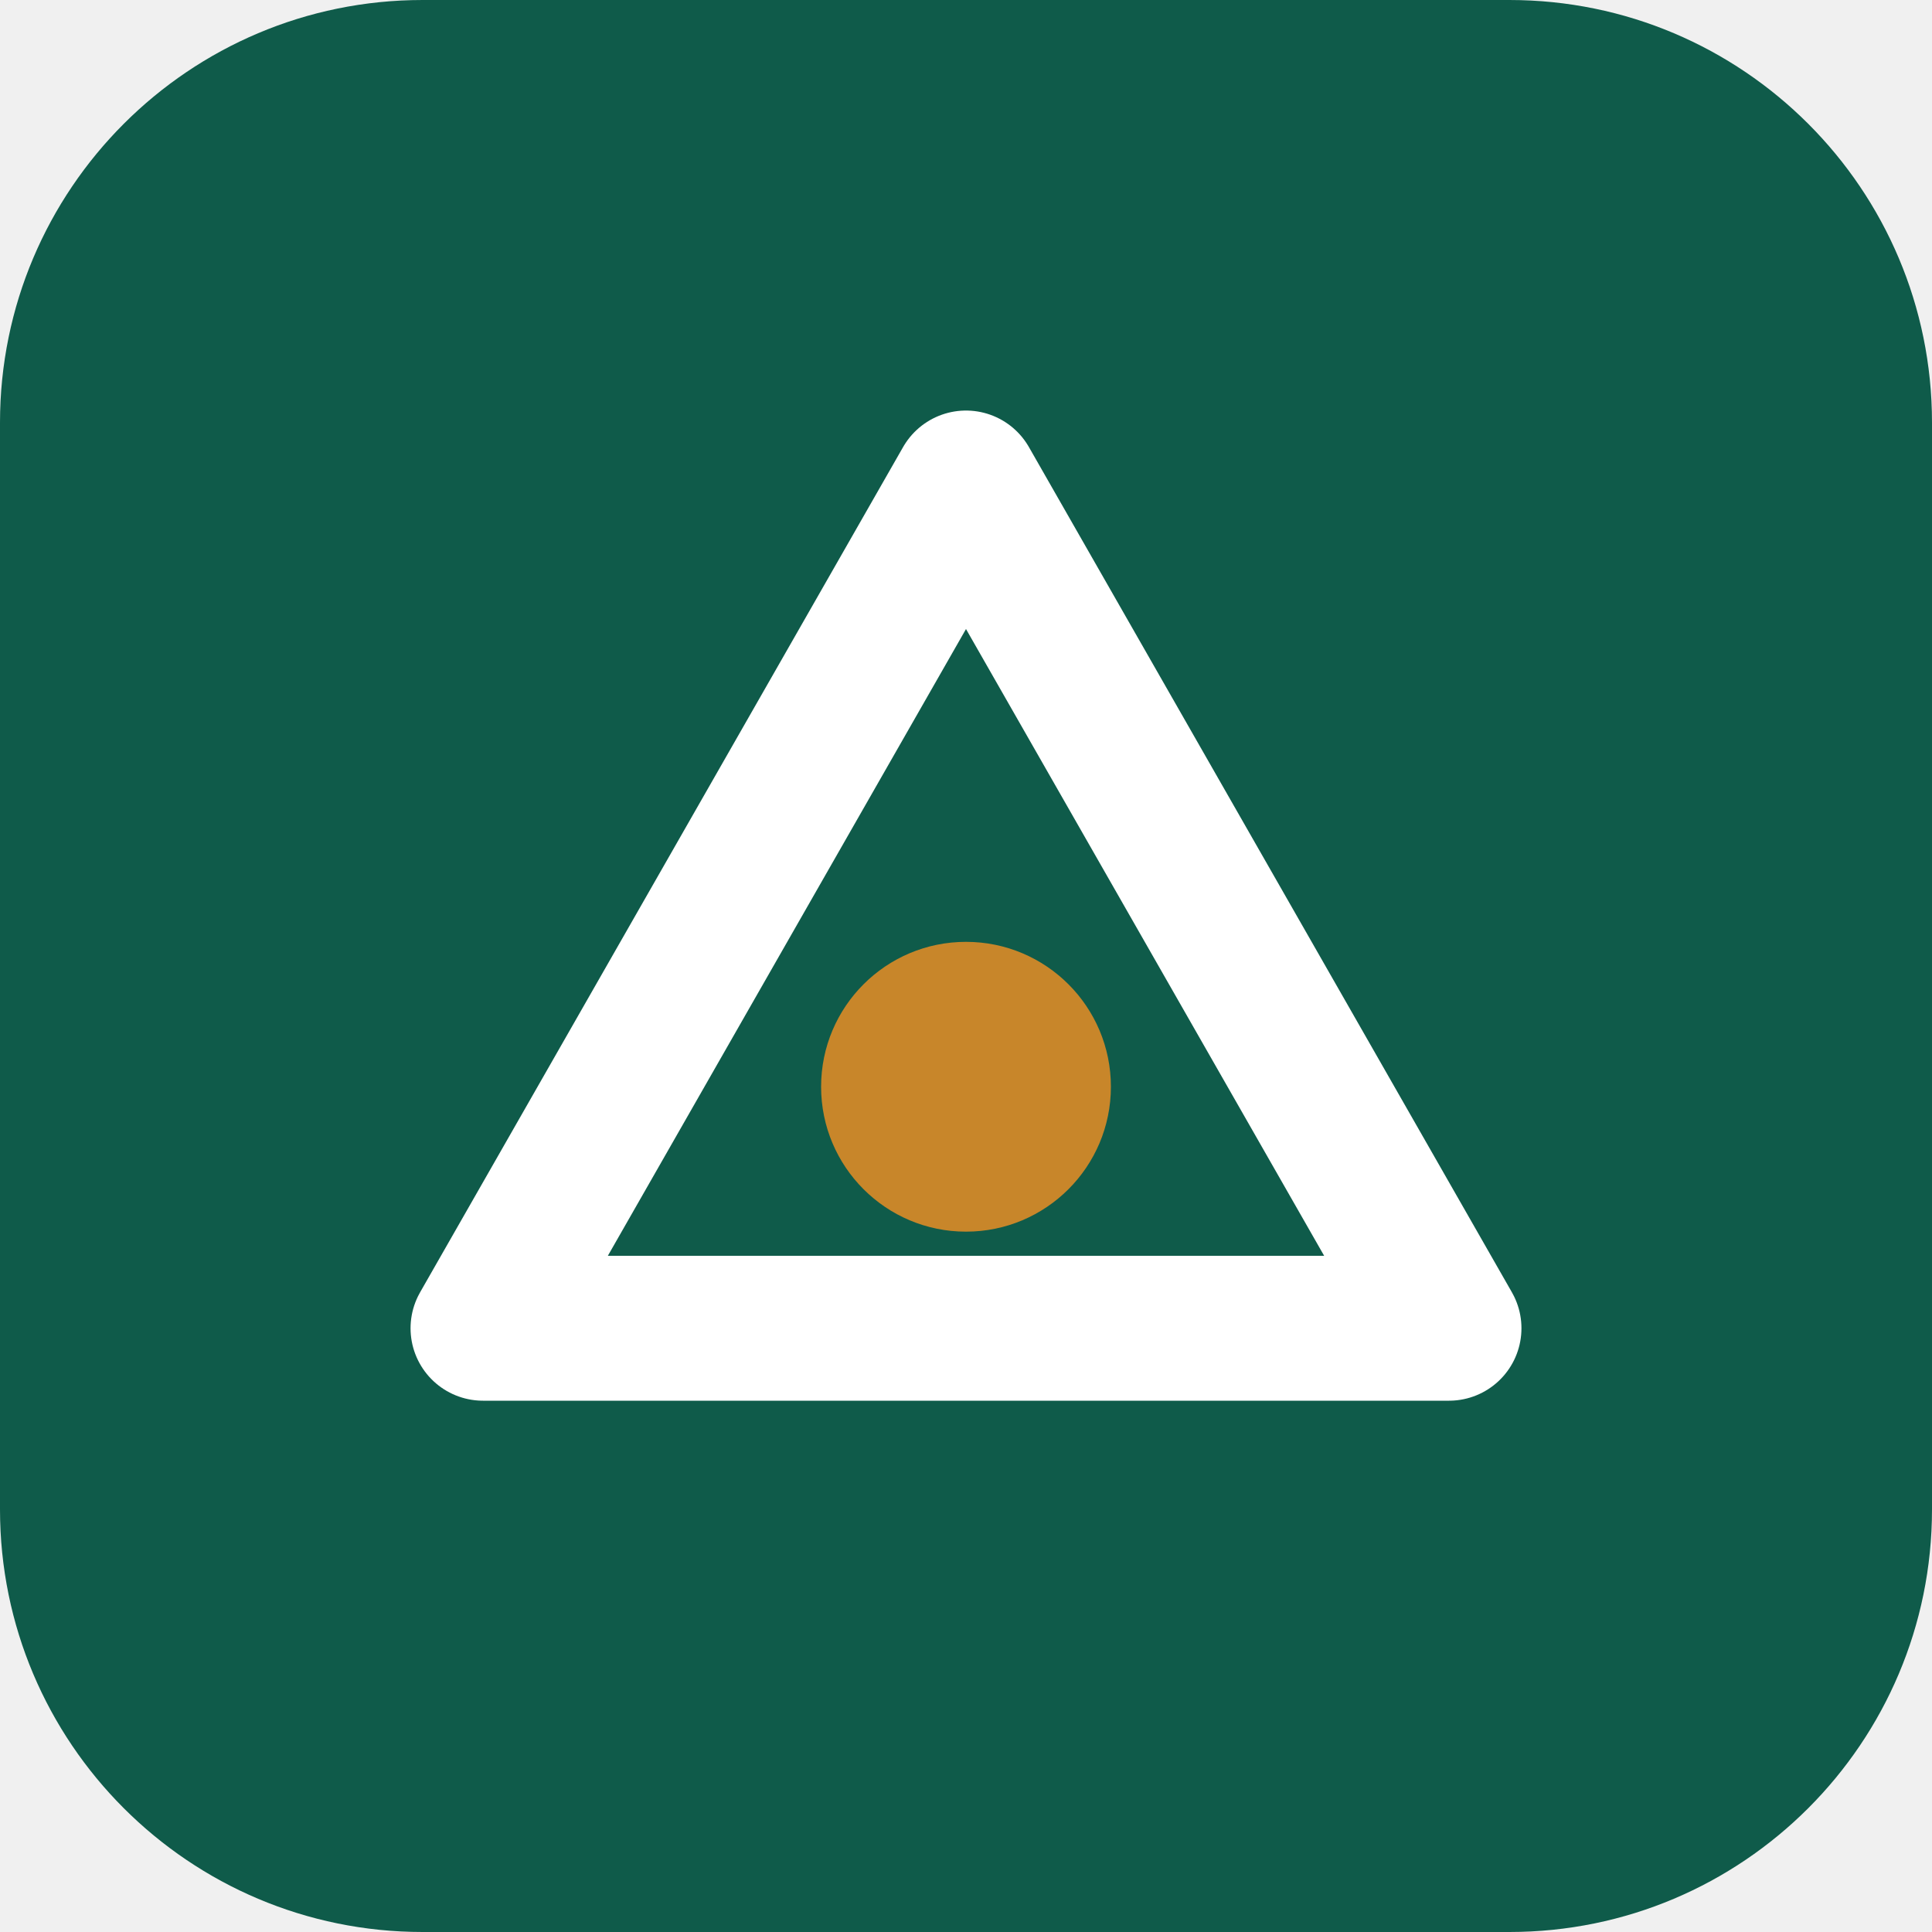
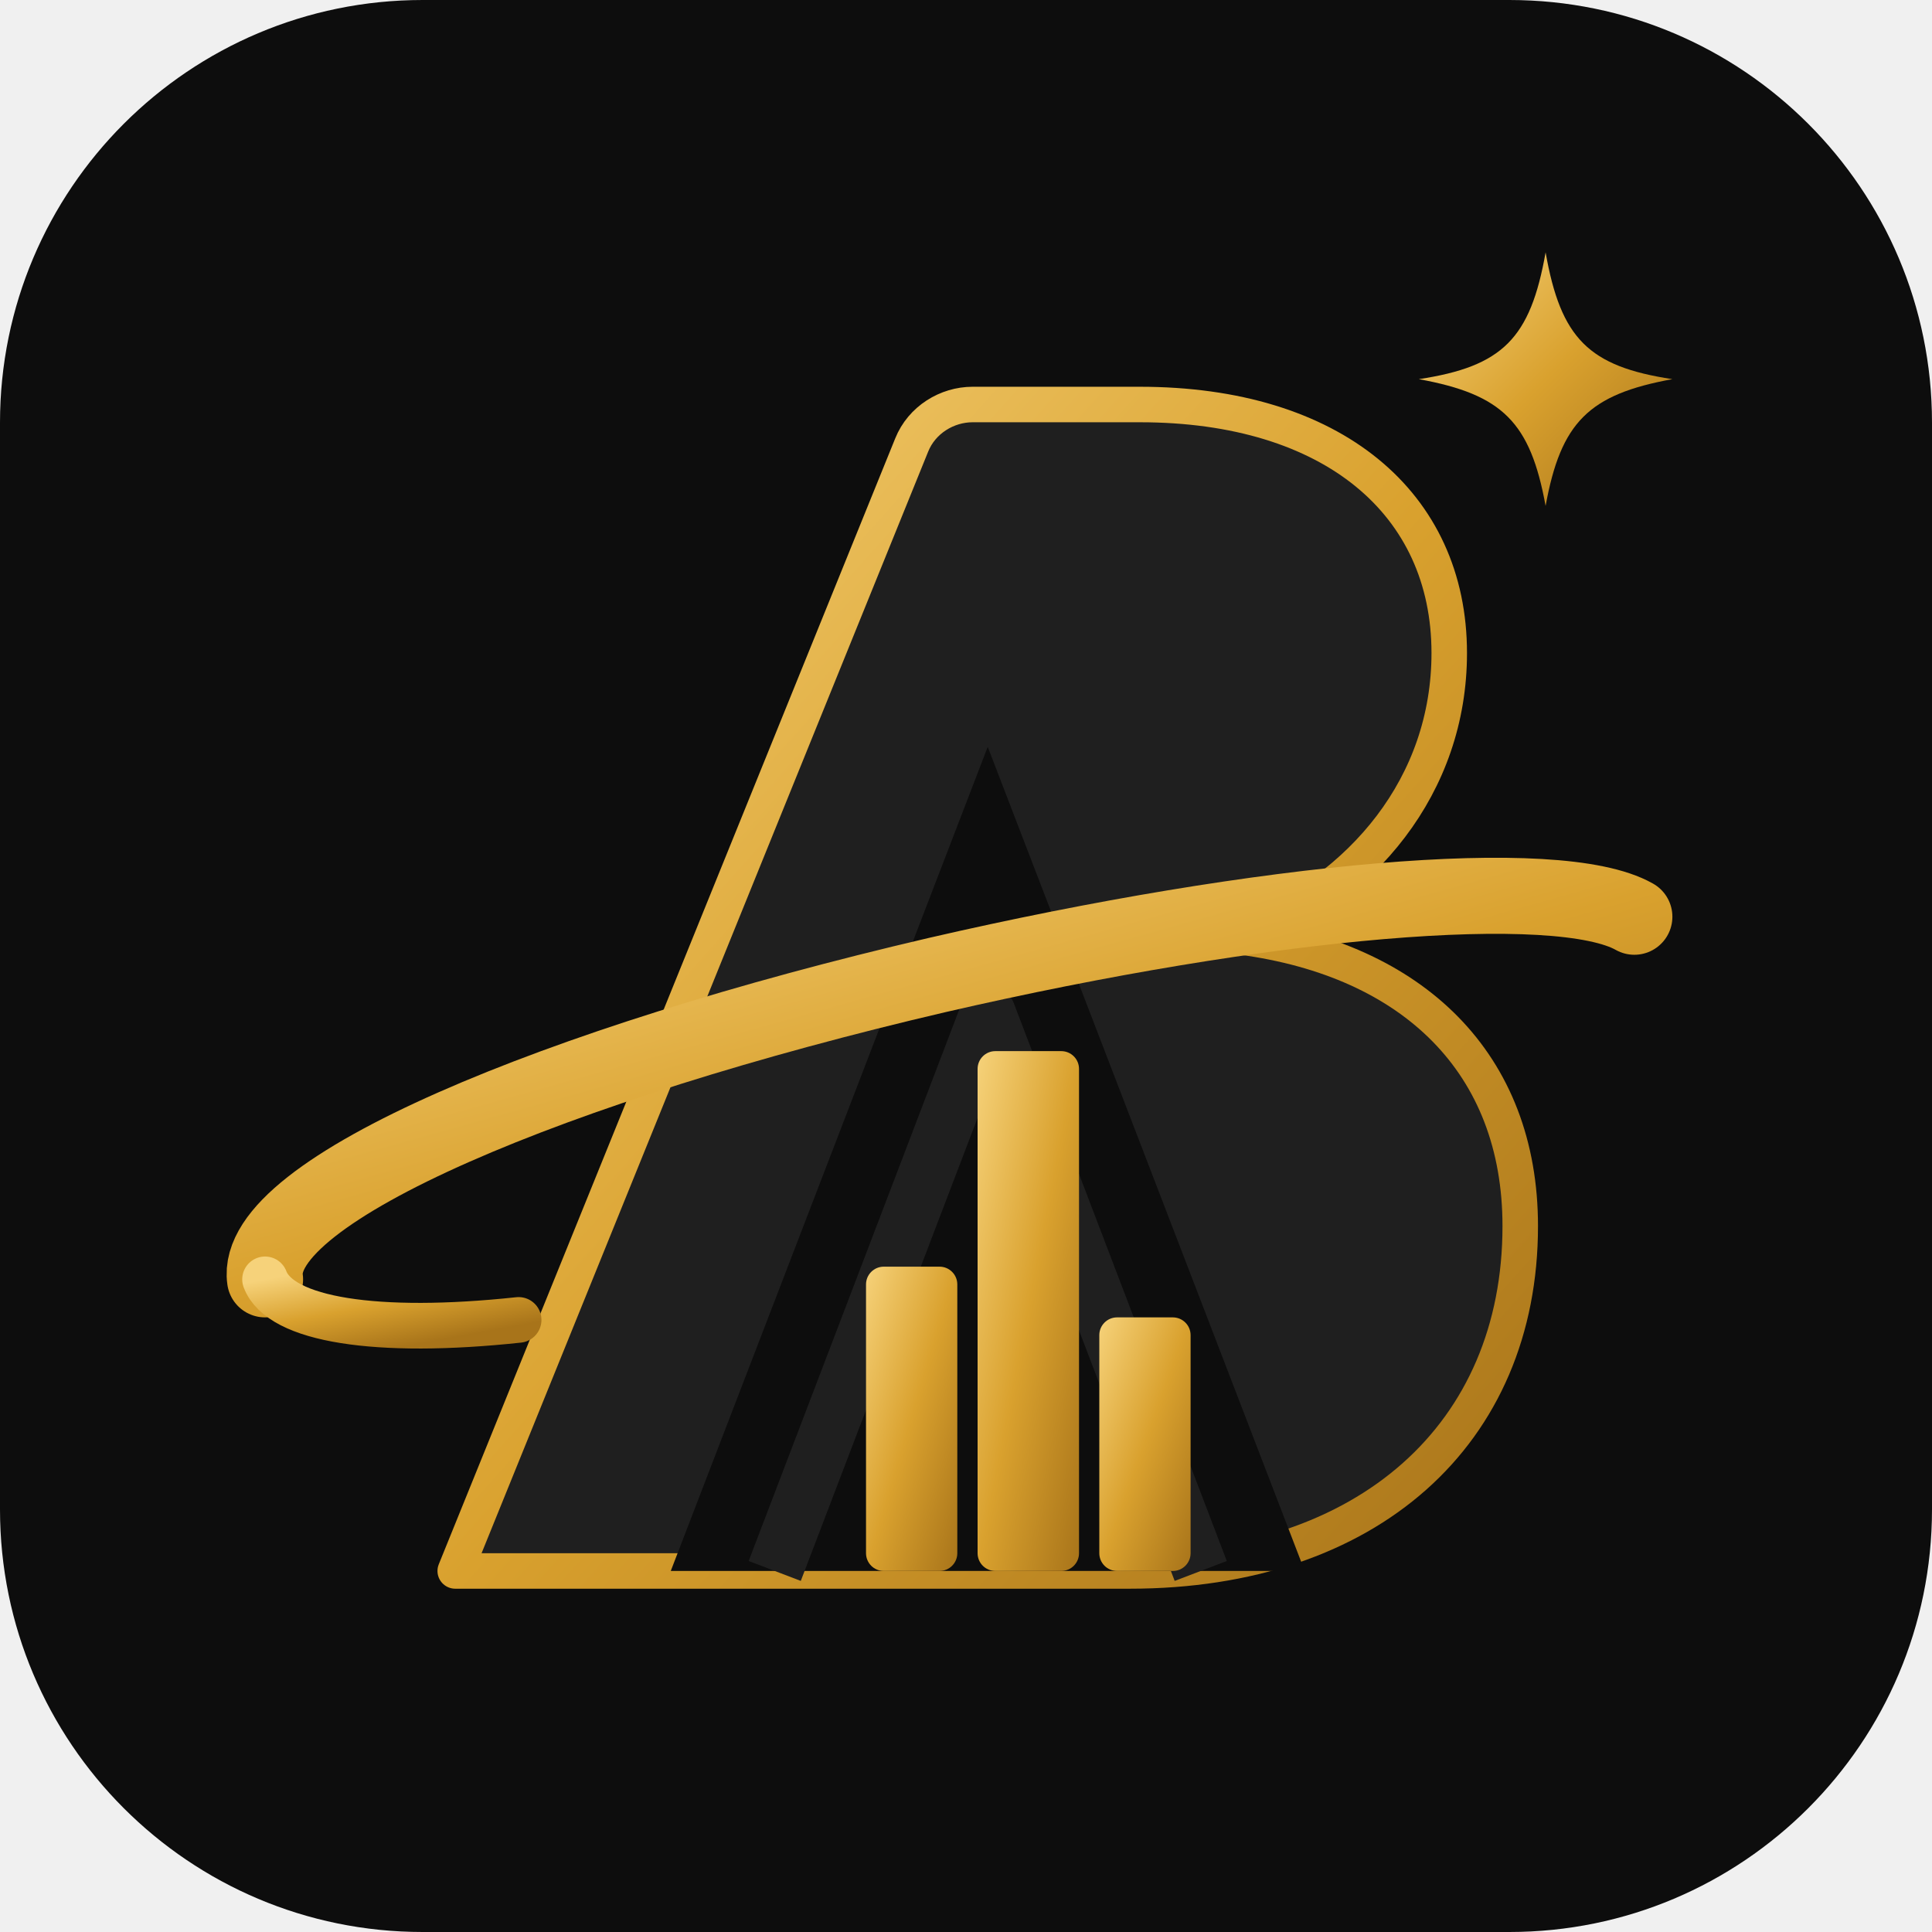
- <svg xmlns="http://www.w3.org/2000/svg" viewBox="0 0 32 32">
-   <rect width="32" height="32" rx="7" fill="#0f5b4a" />
-   <path d="M8 22 16 8l8 14z" fill="none" stroke="#fff" stroke-width="2.4" stroke-linejoin="round" />
-   <circle cx="16" cy="18" r="2.4" fill="#c8862a" />
+ <svg xmlns="http://www.w3.org/2000/svg" viewBox="0 0 64 64">
+   <rect width="64" height="64" rx="14" fill="#0d0d0d" />
+   <g transform="translate(5 5) scale(.84)">
+     <defs>
+       <linearGradient id="g" x1="0" y1="0" x2="1" y2="1">
+         <stop offset="0" stop-color="#F6D27A" />
+         <stop offset="0.5" stop-color="#D9A12E" />
+         <stop offset="1" stop-color="#A8741A" />
+       </linearGradient>
+     </defs>
+     <path d="M12 56 30 11.6c.4-1 1.4-1.6 2.4-1.6H39c7.6 0 12.2 3.9 12.2 9.8 0 5.2-3.4 9.3-8.2 11.2 6.8.9 11 5 11 11.4C54 50.6 48 56 38.6 56z" fill="#1f1f1f" stroke="url(#g)" stroke-width="1.4" stroke-linejoin="round" />
+     <path d="M20.5 56 33 23.5 45.5 56z" fill="#0d0d0d" />
+     <path d="M24.6 56 33 34l8.4 22" fill="none" stroke="#1f1f1f" stroke-width="2.2" stroke-linejoin="round" />
+     <rect x="28.2" y="44" width="3.6" height="12" rx="0.7" fill="url(#g)" />
+     <rect x="32.6" y="35.5" width="4" height="20.5" rx="0.7" fill="url(#g)" />
+     <rect x="37.4" y="46" width="3.6" height="10" rx="0.7" fill="url(#g)" />
+     <path d="M4.5 44.5C4 41 16 36 31 32.5c13-3 24.5-4 27.5-2.3" fill="none" stroke="url(#g)" stroke-width="3" stroke-linecap="round" />
+     <path d="M4.5 44.5c.6 1.6 4.4 2.2 10 1.6" fill="none" stroke="url(#g)" stroke-width="1.8" stroke-linecap="round" />
+     <path d="M55 4c.6 3.4 1.7 4.5 5 5-3.3.6-4.4 1.7-5 5-.6-3.3-1.7-4.4-5-5 3.3-.5 4.4-1.6 5-5z" fill="url(#g)" />
+   </g>
</svg>
